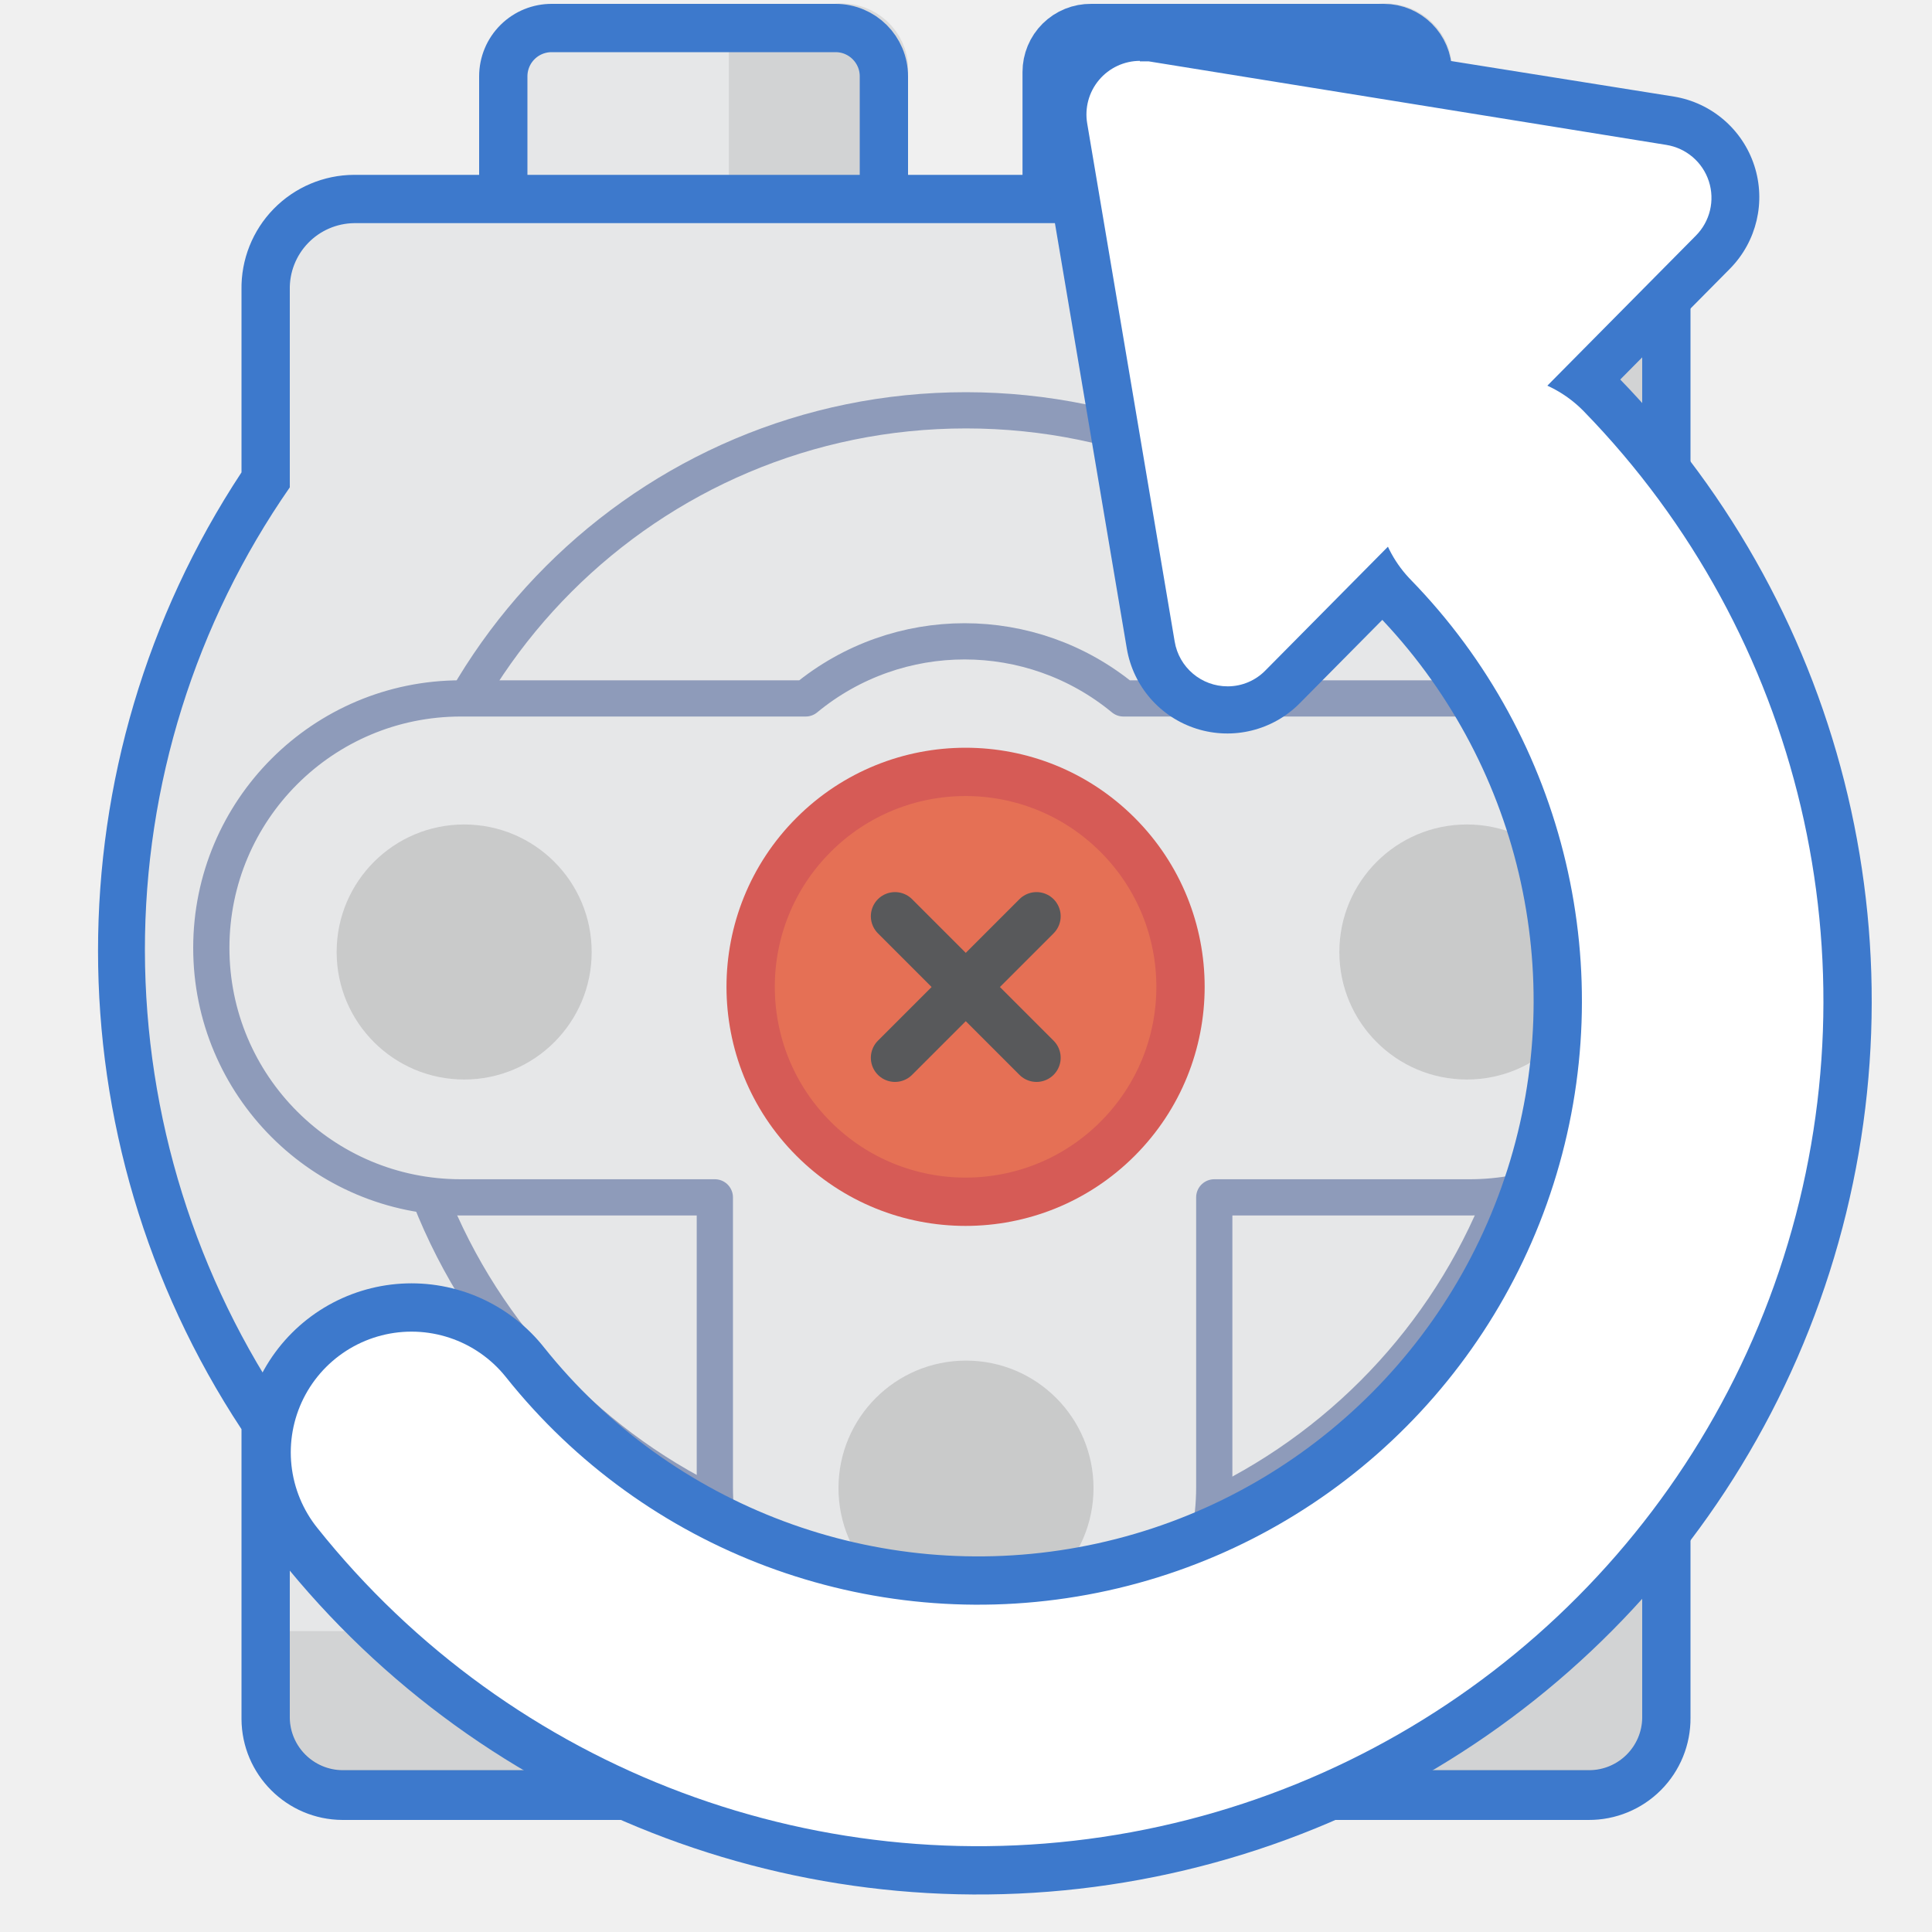
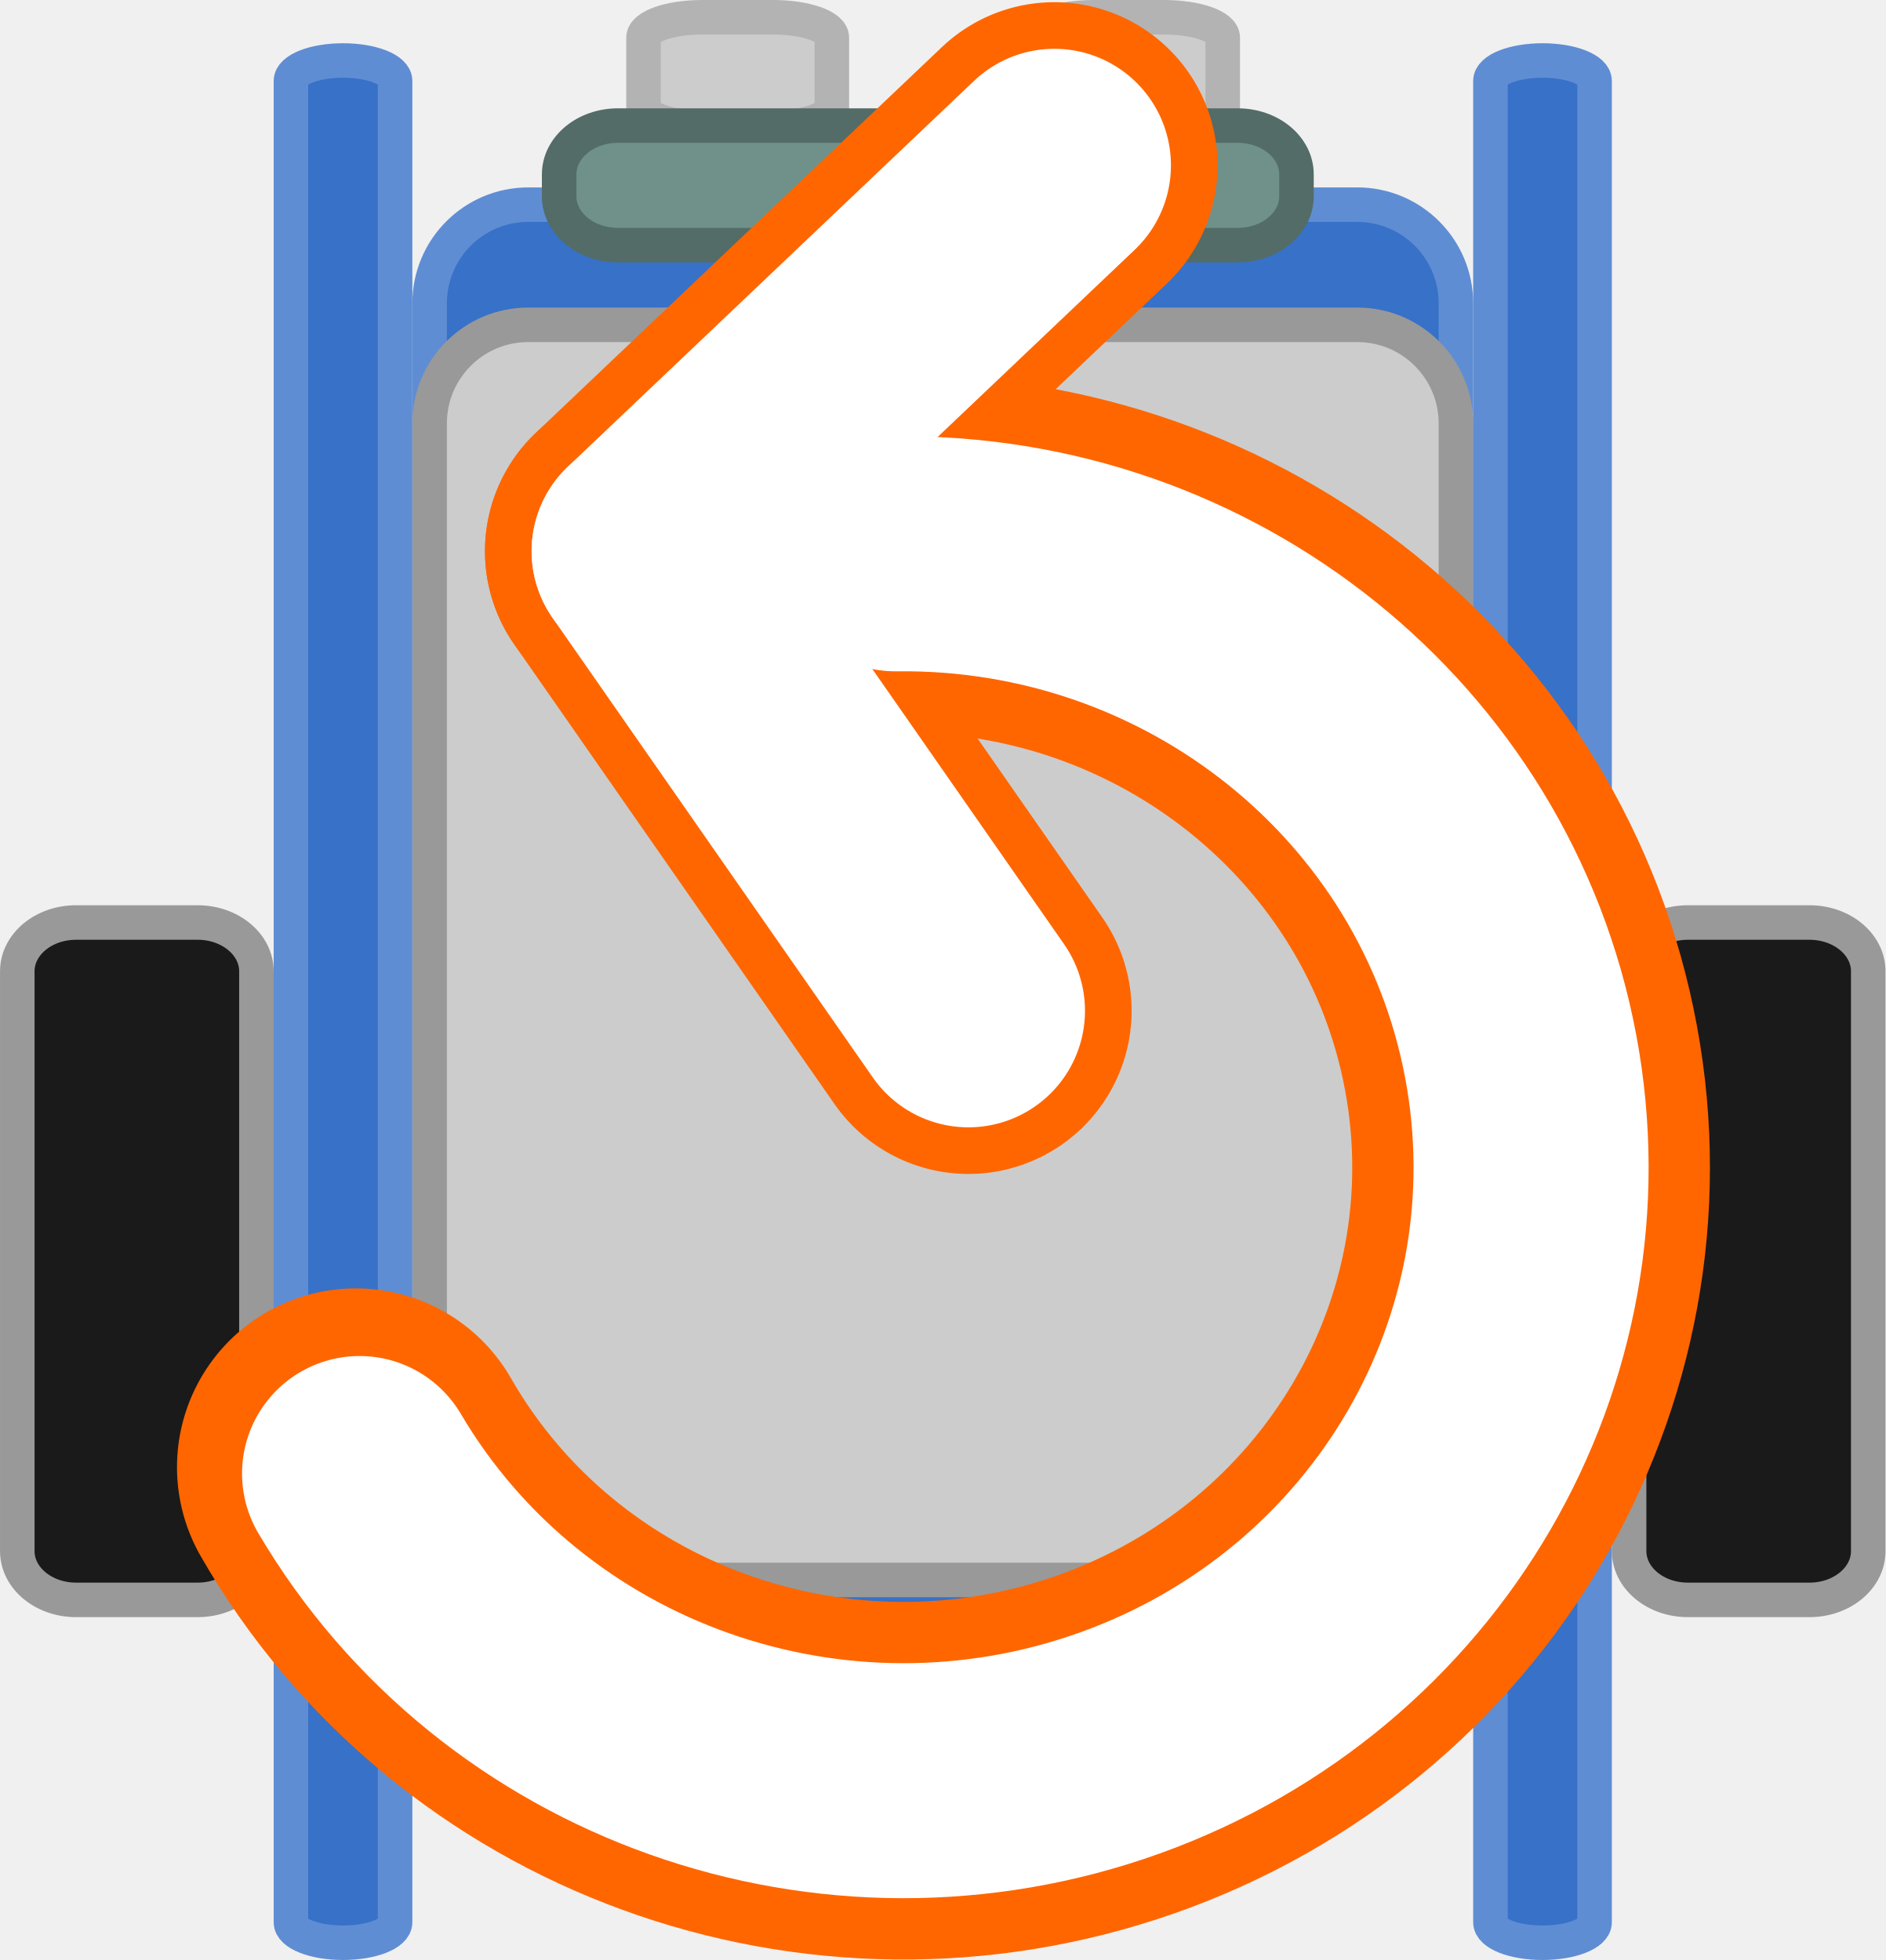
- <svg xmlns="http://www.w3.org/2000/svg" id="Icon" viewBox="0 0 40 40">
-   <path d="M11.43,0.58h5.87a1,1,0,0,1,1,1v3a0,0,0,0,1,0,0H10.42a0,0,0,0,1,0,0v-3A1,1,0,0,1,11.43.58Z" fill="#e6e7e8" />
-   <path d="M15.59,0.58v4H18.3V1.34a0.88,0.88,0,0,0-1-.76H15.59Z" fill="#231f20" stroke="#231f20" stroke-linecap="round" stroke-linejoin="round" opacity="0.1" />
-   <path d="M11.43,0.58h5.87a1,1,0,0,1,1,1v3a0,0,0,0,1,0,0H10.42a0,0,0,0,1,0,0v-3A1,1,0,0,1,11.43.58Z" fill="none" stroke="#3d79cc" stroke-linecap="round" stroke-linejoin="round" />
-   <path d="M29.56,3.62H21.67v-2a1,1,0,0,1,1-1h5.87a1,1,0,0,1,1,1v2Z" fill="#e6e7e8" />
-   <path d="M26.85,0.58v4h2.71V1.34a0.88,0.88,0,0,0-1-.76H26.85Z" fill="#231f20" stroke="#231f20" stroke-linecap="round" stroke-linejoin="round" opacity="0.1" />
-   <path d="M7.09,37.15a1.59,1.59,0,0,1-1.59-1.59V29.44a17.46,17.46,0,0,1,0-19.51V6A1.84,1.84,0,0,1,7.33,4.12h25.3A1.84,1.84,0,0,1,34.48,6V9.91a17.46,17.46,0,0,1,0,19.55v6.1a1.59,1.59,0,0,1-1.59,1.59H7.09Z" fill="#e6e7e8" />
-   <path d="M32.64,4.62A1.34,1.34,0,0,1,34,6v4.1A17,17,0,0,1,34,29.3v6.26a1.1,1.1,0,0,1-1.09,1.09H7.09A1.1,1.1,0,0,1,6,35.56V29.29a17,17,0,0,1-3-9.61,16.78,16.78,0,0,1,3-9.59V6A1.35,1.35,0,0,1,7.33,4.62h25.3m0-1H7.33A2.34,2.34,0,0,0,5,6V9.78A18,18,0,0,0,5,29.59v6a2.1,2.1,0,0,0,2.09,2.09h25.8A2.1,2.1,0,0,0,35,35.56v-6A18,18,0,0,0,35,9.75V6a2.34,2.34,0,0,0-2.34-2.34h0Z" fill="#3d79cc" />
-   <g opacity="0.1">
-     <path d="M37,19.68a16.88,16.88,0,0,1-3,9.62v6.26a1.11,1.11,0,0,1-1.1,1.1H7.08A1.1,1.1,0,0,1,6,35.56V33.77H30a1.11,1.11,0,0,0,1.1-1.1V26.41a17,17,0,0,0,0-19.24V4.62h1.55A1.34,1.34,0,0,1,34,6v4.09A16.88,16.88,0,0,1,37,19.68Z" fill="#231f20" />
+ <svg xmlns="http://www.w3.org/2000/svg" width="12.073mm" height="12.553mm" viewBox="0 0 42.779 44.481" id="svg5615" version="1.1">
+   <defs id="defs5617" />
+   <g id="layer1" transform="translate(-753.3747,-772.9358)">
+     <g id="g5507" transform="matrix(0,0.1118987,-0.1118987,0,861.8897,753.405)">
+       <rect ry="11.919" rx="4.155" y="721.84" x="178.04" height="38.192" width="22.399" id="rect5509" style="color:#000000;clip-rule:nonzero;display:inline;overflow:visible;visibility:visible;opacity:1;isolation:auto;mix-blend-mode:normal;color-interpolation:sRGB;color-interpolation-filters:linearRGB;solid-color:#000000;solid-opacity:1;fill:#cccccc;fill-opacity:1;fill-rule:nonzero;stroke:#b3b3b3;stroke-width:7;stroke-linecap:round;stroke-linejoin:round;stroke-miterlimit:4;stroke-dasharray:none;stroke-dashoffset:0;stroke-opacity:1;color-rendering:auto;image-rendering:auto;shape-rendering:auto;text-rendering:auto;enable-background:accumulate" />
+       <rect style="color:#000000;clip-rule:nonzero;display:inline;overflow:visible;visibility:visible;opacity:1;isolation:auto;mix-blend-mode:normal;color-interpolation:sRGB;color-interpolation-filters:linearRGB;solid-color:#000000;solid-opacity:1;fill:#3771c8;fill-opacity:1;fill-rule:nonzero;stroke:#5f8dd3;stroke-width:7;stroke-linecap:round;stroke-linejoin:round;stroke-miterlimit:4;stroke-dasharray:none;stroke-dashoffset:0;stroke-opacity:1;color-rendering:auto;image-rendering:auto;shape-rendering:auto;text-rendering:auto;enable-background:accumulate" id="rect5511" width="296.794" height="208.091" x="216.05" y="674.565" rx="20" ry="20" />
+       <rect ry="20" rx="20" y="674.565" x="240.416" height="208.091" width="254.558" id="rect5513" style="color:#000000;clip-rule:nonzero;display:inline;overflow:visible;visibility:visible;opacity:1;isolation:auto;mix-blend-mode:normal;color-interpolation:sRGB;color-interpolation-filters:linearRGB;solid-color:#000000;solid-opacity:1;fill:#cccccc;fill-opacity:1;fill-rule:nonzero;stroke:#999999;stroke-width:7;stroke-linecap:round;stroke-linejoin:round;stroke-miterlimit:4;stroke-dasharray:none;stroke-dashoffset:0;stroke-opacity:1;color-rendering:auto;image-rendering:auto;shape-rendering:auto;text-rendering:auto;enable-background:accumulate" />
+       <rect ry="11.919" rx="9.898" y="590.96" x="361.635" height="48.487" width="137.381" id="rect5515" style="color:#000000;clip-rule:nonzero;display:inline;overflow:visible;visibility:visible;opacity:1;isolation:auto;mix-blend-mode:normal;color-interpolation:sRGB;color-interpolation-filters:linearRGB;solid-color:#000000;solid-opacity:1;fill:#1a1a1a;fill-opacity:1;fill-rule:nonzero;stroke:#999999;stroke-width:7;stroke-linecap:round;stroke-linejoin:round;stroke-miterlimit:4;stroke-dasharray:none;stroke-dashoffset:0;stroke-opacity:1;color-rendering:auto;image-rendering:auto;shape-rendering:auto;text-rendering:auto;enable-background:accumulate" />
+       <rect style="color:#000000;clip-rule:nonzero;display:inline;overflow:visible;visibility:visible;opacity:1;isolation:auto;mix-blend-mode:normal;color-interpolation:sRGB;color-interpolation-filters:linearRGB;solid-color:#000000;solid-opacity:1;fill:#1a1a1a;fill-opacity:1;fill-rule:nonzero;stroke:#999999;stroke-width:7;stroke-linecap:round;stroke-linejoin:round;stroke-miterlimit:4;stroke-dasharray:none;stroke-dashoffset:0;stroke-opacity:1;color-rendering:auto;image-rendering:auto;shape-rendering:auto;text-rendering:auto;enable-background:accumulate" id="rect5517" width="137.381" height="48.487" x="361.635" y="917.774" rx="9.898" ry="11.919" />
+       <rect style="color:#000000;clip-rule:nonzero;display:inline;overflow:visible;visibility:visible;opacity:1;isolation:auto;mix-blend-mode:normal;color-interpolation:sRGB;color-interpolation-filters:linearRGB;solid-color:#000000;solid-opacity:1;fill:#cccccc;fill-opacity:1;fill-rule:nonzero;stroke:#b3b3b3;stroke-width:7;stroke-linecap:round;stroke-linejoin:round;stroke-miterlimit:4;stroke-dasharray:none;stroke-dashoffset:0;stroke-opacity:1;color-rendering:auto;image-rendering:auto;shape-rendering:auto;text-rendering:auto;enable-background:accumulate" id="rect5519" width="22.399" height="38.192" x="178.04" y="801.097" rx="4.155" ry="11.919" />
+       <rect ry="11.919" rx="9.898" y="706.89" x="200.01" height="149.503" width="24.244" id="rect5521" style="color:#000000;clip-rule:nonzero;display:inline;overflow:visible;visibility:visible;opacity:1;isolation:auto;mix-blend-mode:normal;color-interpolation:sRGB;color-interpolation-filters:linearRGB;solid-color:#000000;solid-opacity:1;fill:#6f918a;fill-opacity:1;fill-rule:nonzero;stroke:#536c67;stroke-width:7;stroke-linecap:round;stroke-linejoin:round;stroke-miterlimit:4;stroke-dasharray:none;stroke-dashoffset:0;stroke-opacity:1;color-rendering:auto;image-rendering:auto;shape-rendering:auto;text-rendering:auto;enable-background:accumulate" />
+       <rect ry="11.919" rx="4.155" y="646.448" x="186.809" height="21.118" width="381.74" id="rect5523" style="color:#000000;clip-rule:nonzero;display:inline;overflow:visible;visibility:visible;opacity:1;isolation:auto;mix-blend-mode:normal;color-interpolation:sRGB;color-interpolation-filters:linearRGB;solid-color:#000000;solid-opacity:1;fill:#3771c8;fill-opacity:1;fill-rule:nonzero;stroke:#5f8dd3;stroke-width:7;stroke-linecap:round;stroke-linejoin:round;stroke-miterlimit:4;stroke-dasharray:none;stroke-dashoffset:0;stroke-opacity:1;color-rendering:auto;image-rendering:auto;shape-rendering:auto;text-rendering:auto;enable-background:accumulate" />
+       <rect style="color:#000000;clip-rule:nonzero;display:inline;overflow:visible;visibility:visible;opacity:1;isolation:auto;mix-blend-mode:normal;color-interpolation:sRGB;color-interpolation-filters:linearRGB;solid-color:#000000;solid-opacity:1;fill:#3771c8;fill-opacity:1;fill-rule:nonzero;stroke:#5f8dd3;stroke-width:7;stroke-linecap:round;stroke-linejoin:round;stroke-miterlimit:4;stroke-dasharray:none;stroke-dashoffset:0;stroke-opacity:1;color-rendering:auto;image-rendering:auto;shape-rendering:auto;text-rendering:auto;enable-background:accumulate" id="rect5525" width="381.74" height="21.118" x="186.809" y="889.657" rx="4.155" ry="11.919" />
+     </g>
+     <g id="g5545" transform="matrix(-1.159355,0,0,1.159355,431.6122,74.91022)">
+       <path d="m -284.499,630.801 a 12.283,12.007 0 0 1 -14.867,5.429 12.283,12.007 0 0 1 -7.936,-13.435 12.283,12.007 0 0 1 12.243,-9.872" id="path5541" style="color:#000000;clip-rule:nonzero;display:inline;overflow:visible;visibility:visible;opacity:1;isolation:auto;mix-blend-mode:normal;color-interpolation:sRGB;color-interpolation-filters:linearRGB;solid-color:#000000;solid-opacity:1;fill:none;fill-opacity:1;fill-rule:nonzero;stroke:#ff6600;stroke-width:7;stroke-linecap:round;stroke-linejoin:round;stroke-miterlimit:4;stroke-dasharray:none;stroke-dashoffset:0;stroke-opacity:1;color-rendering:auto;image-rendering:auto;shape-rendering:auto;text-rendering:auto;enable-background:accumulate" />
+       <g id="g5527" transform="matrix(-0.09227845,-0.9078776,-0.9078776,0.09227845,-279.0272,628.346)">
+         <path id="path5531" d="M 27.227,18.317 18.112,10.488" style="color:#000000;clip-rule:nonzero;display:inline;overflow:visible;visibility:visible;opacity:1;isolation:auto;mix-blend-mode:normal;color-interpolation:sRGB;color-interpolation-filters:linearRGB;solid-color:#000000;solid-opacity:1;fill:#ff6600;fill-opacity:1;fill-rule:nonzero;stroke:#ff6600;stroke-width:7;stroke-linecap:round;stroke-linejoin:round;stroke-miterlimit:4;stroke-dasharray:none;stroke-dashoffset:0;stroke-opacity:1;color-rendering:auto;image-rendering:auto;shape-rendering:auto;text-rendering:auto;enable-background:accumulate" />
+         <path style="color:#000000;clip-rule:nonzero;display:inline;overflow:visible;visibility:visible;opacity:1;isolation:auto;mix-blend-mode:normal;color-interpolation:sRGB;color-interpolation-filters:linearRGB;solid-color:#000000;solid-opacity:1;fill:#ff6600;fill-opacity:1;fill-rule:nonzero;stroke:#ff6600;stroke-width:7;stroke-linecap:round;stroke-linejoin:round;stroke-miterlimit:4;stroke-dasharray:none;stroke-dashoffset:0;stroke-opacity:1;color-rendering:auto;image-rendering:auto;shape-rendering:auto;text-rendering:auto;enable-background:accumulate" d="M 8.998,18.317 18.112,10.488" id="path5533" />
+         <path style="color:#000000;clip-rule:nonzero;display:inline;overflow:visible;visibility:visible;opacity:1;isolation:auto;mix-blend-mode:normal;color-interpolation:sRGB;color-interpolation-filters:linearRGB;solid-color:#000000;solid-opacity:1;fill:none;fill-opacity:1;fill-rule:nonzero;stroke:#ffffff;stroke-width:5;stroke-linecap:round;stroke-linejoin:round;stroke-miterlimit:4;stroke-dasharray:none;stroke-dashoffset:0;stroke-opacity:1;color-rendering:auto;image-rendering:auto;shape-rendering:auto;text-rendering:auto;enable-background:accumulate" d="M 27.227,18.317 18.112,10.488" id="path5537" />
+         <path id="path5539" d="M 8.998,18.317 18.112,10.488" style="color:#000000;clip-rule:nonzero;display:inline;overflow:visible;visibility:visible;opacity:1;isolation:auto;mix-blend-mode:normal;color-interpolation:sRGB;color-interpolation-filters:linearRGB;solid-color:#000000;solid-opacity:1;fill:none;fill-opacity:1;fill-rule:nonzero;stroke:#ffffff;stroke-width:5;stroke-linecap:round;stroke-linejoin:round;stroke-miterlimit:4;stroke-dasharray:none;stroke-dashoffset:0;stroke-opacity:1;color-rendering:auto;image-rendering:auto;shape-rendering:auto;text-rendering:auto;enable-background:accumulate" />
+       </g>
+       <path style="color:#000000;clip-rule:nonzero;display:inline;overflow:visible;visibility:visible;opacity:1;isolation:auto;mix-blend-mode:normal;color-interpolation:sRGB;color-interpolation-filters:linearRGB;solid-color:#000000;solid-opacity:1;fill:none;fill-opacity:1;fill-rule:nonzero;stroke:#ffffff;stroke-width:4.6;stroke-linecap:round;stroke-linejoin:round;stroke-miterlimit:4;stroke-dasharray:none;stroke-dashoffset:0;stroke-opacity:1;color-rendering:auto;image-rendering:auto;shape-rendering:auto;text-rendering:auto;enable-background:accumulate" id="path5543" d="m -284.572,630.925 a 12.283,12.007 0 0 1 -14.886,5.272 12.283,12.007 0 0 1 -7.835,-13.45 12.283,12.007 0 0 1 12.234,-9.825" />
+     </g>
  </g>
-   <path d="M22.59,0.58h6.06a0.91,0.91,0,0,1,.91.91V4a0,0,0,0,1,0,0H21.67a0,0,0,0,1,0,0V1.49A0.91,0.91,0,0,1,22.59.58Z" fill="none" stroke="#3d79cc" stroke-linecap="round" stroke-linejoin="round" />
-   <path d="M20,32.35A11.93,11.93,0,1,1,31.93,20.42,11.94,11.94,0,0,1,20,32.35Z" fill="#e6e7e8" />
-   <path d="M20,8.87A11.55,11.55,0,1,1,8.45,20.42,11.55,11.55,0,0,1,20,8.87m0-.75a12.3,12.3,0,1,0,12.3,12.3A12.31,12.31,0,0,0,20,8.12h0Z" fill="#8e9bba" />
-   <path d="M35.58,19.63a5.15,5.15,0,0,1-5.18,5.16H25.14v6a5.17,5.17,0,0,1-10.34,0v-6H9.54a5.16,5.16,0,1,1,0-10.33h7.14a5.17,5.17,0,0,1,6.58,0H30.4A5.17,5.17,0,0,1,35.58,19.63Z" fill="#e6e7e8" stroke="#8e9bba" stroke-linecap="round" stroke-linejoin="round" stroke-width="0.75" />
-   <circle cx="9.61" cy="19.71" r="2.64" fill="#231f20" opacity="0.15" />
-   <circle cx="30.37" cy="19.71" r="2.64" fill="#231f20" opacity="0.15" />
-   <circle cx="20" cy="30.81" r="2.64" fill="#231f20" opacity="0.15" />
-   <circle cx="19.99" cy="20.43" r="4.45" transform="translate(-8.59 20.12) rotate(-45)" fill="#e57055" stroke="#d65b56" stroke-linecap="round" stroke-linejoin="round" />
-   <line x1="18.53" y1="21.9" x2="21.46" y2="18.97" fill="#e57055" stroke="#58595b" stroke-linecap="round" stroke-linejoin="round" />
-   <line x1="18.53" y1="18.97" x2="21.46" y2="21.9" fill="#e57055" stroke="#58595b" stroke-linecap="round" stroke-linejoin="round" />
-   <path d="M31,10.26A15,15,0,1,1,8.52,30.07" fill="none" stroke="#3d79cc" stroke-linecap="round" stroke-linejoin="round" stroke-width="7" />
-   <path d="M25.42,14.7a1.61,1.61,0,0,1-1.6-1.34L22,2.65A1.61,1.61,0,0,1,23.6.77l0.26,0L34.58,2.5a1.61,1.61,0,0,1,.89,2.73l-8.91,9a1.6,1.6,0,0,1-1.14.48h0Z" fill="#fff" />
-   <path d="M23.6,1.27h0.18L34.5,3a1.11,1.11,0,0,1,.61,1.88l-8.91,9a1.09,1.09,0,0,1-.78.33,1.11,1.11,0,0,1-1.1-.93L22.51,2.56a1.11,1.11,0,0,1,1.09-1.3m0-1a2.11,2.11,0,0,0-2.08,2.46l1.81,10.71a2.11,2.11,0,0,0,3.58,1.13l8.91-9A2.11,2.11,0,0,0,34.66,2L23.94,0.29l-0.34,0h0Z" fill="#3d79cc" />
-   <path d="M31,10.26A15,15,0,1,1,8.52,30.07" fill="none" stroke="#fff" stroke-linecap="round" stroke-linejoin="round" stroke-width="5" />
</svg>
